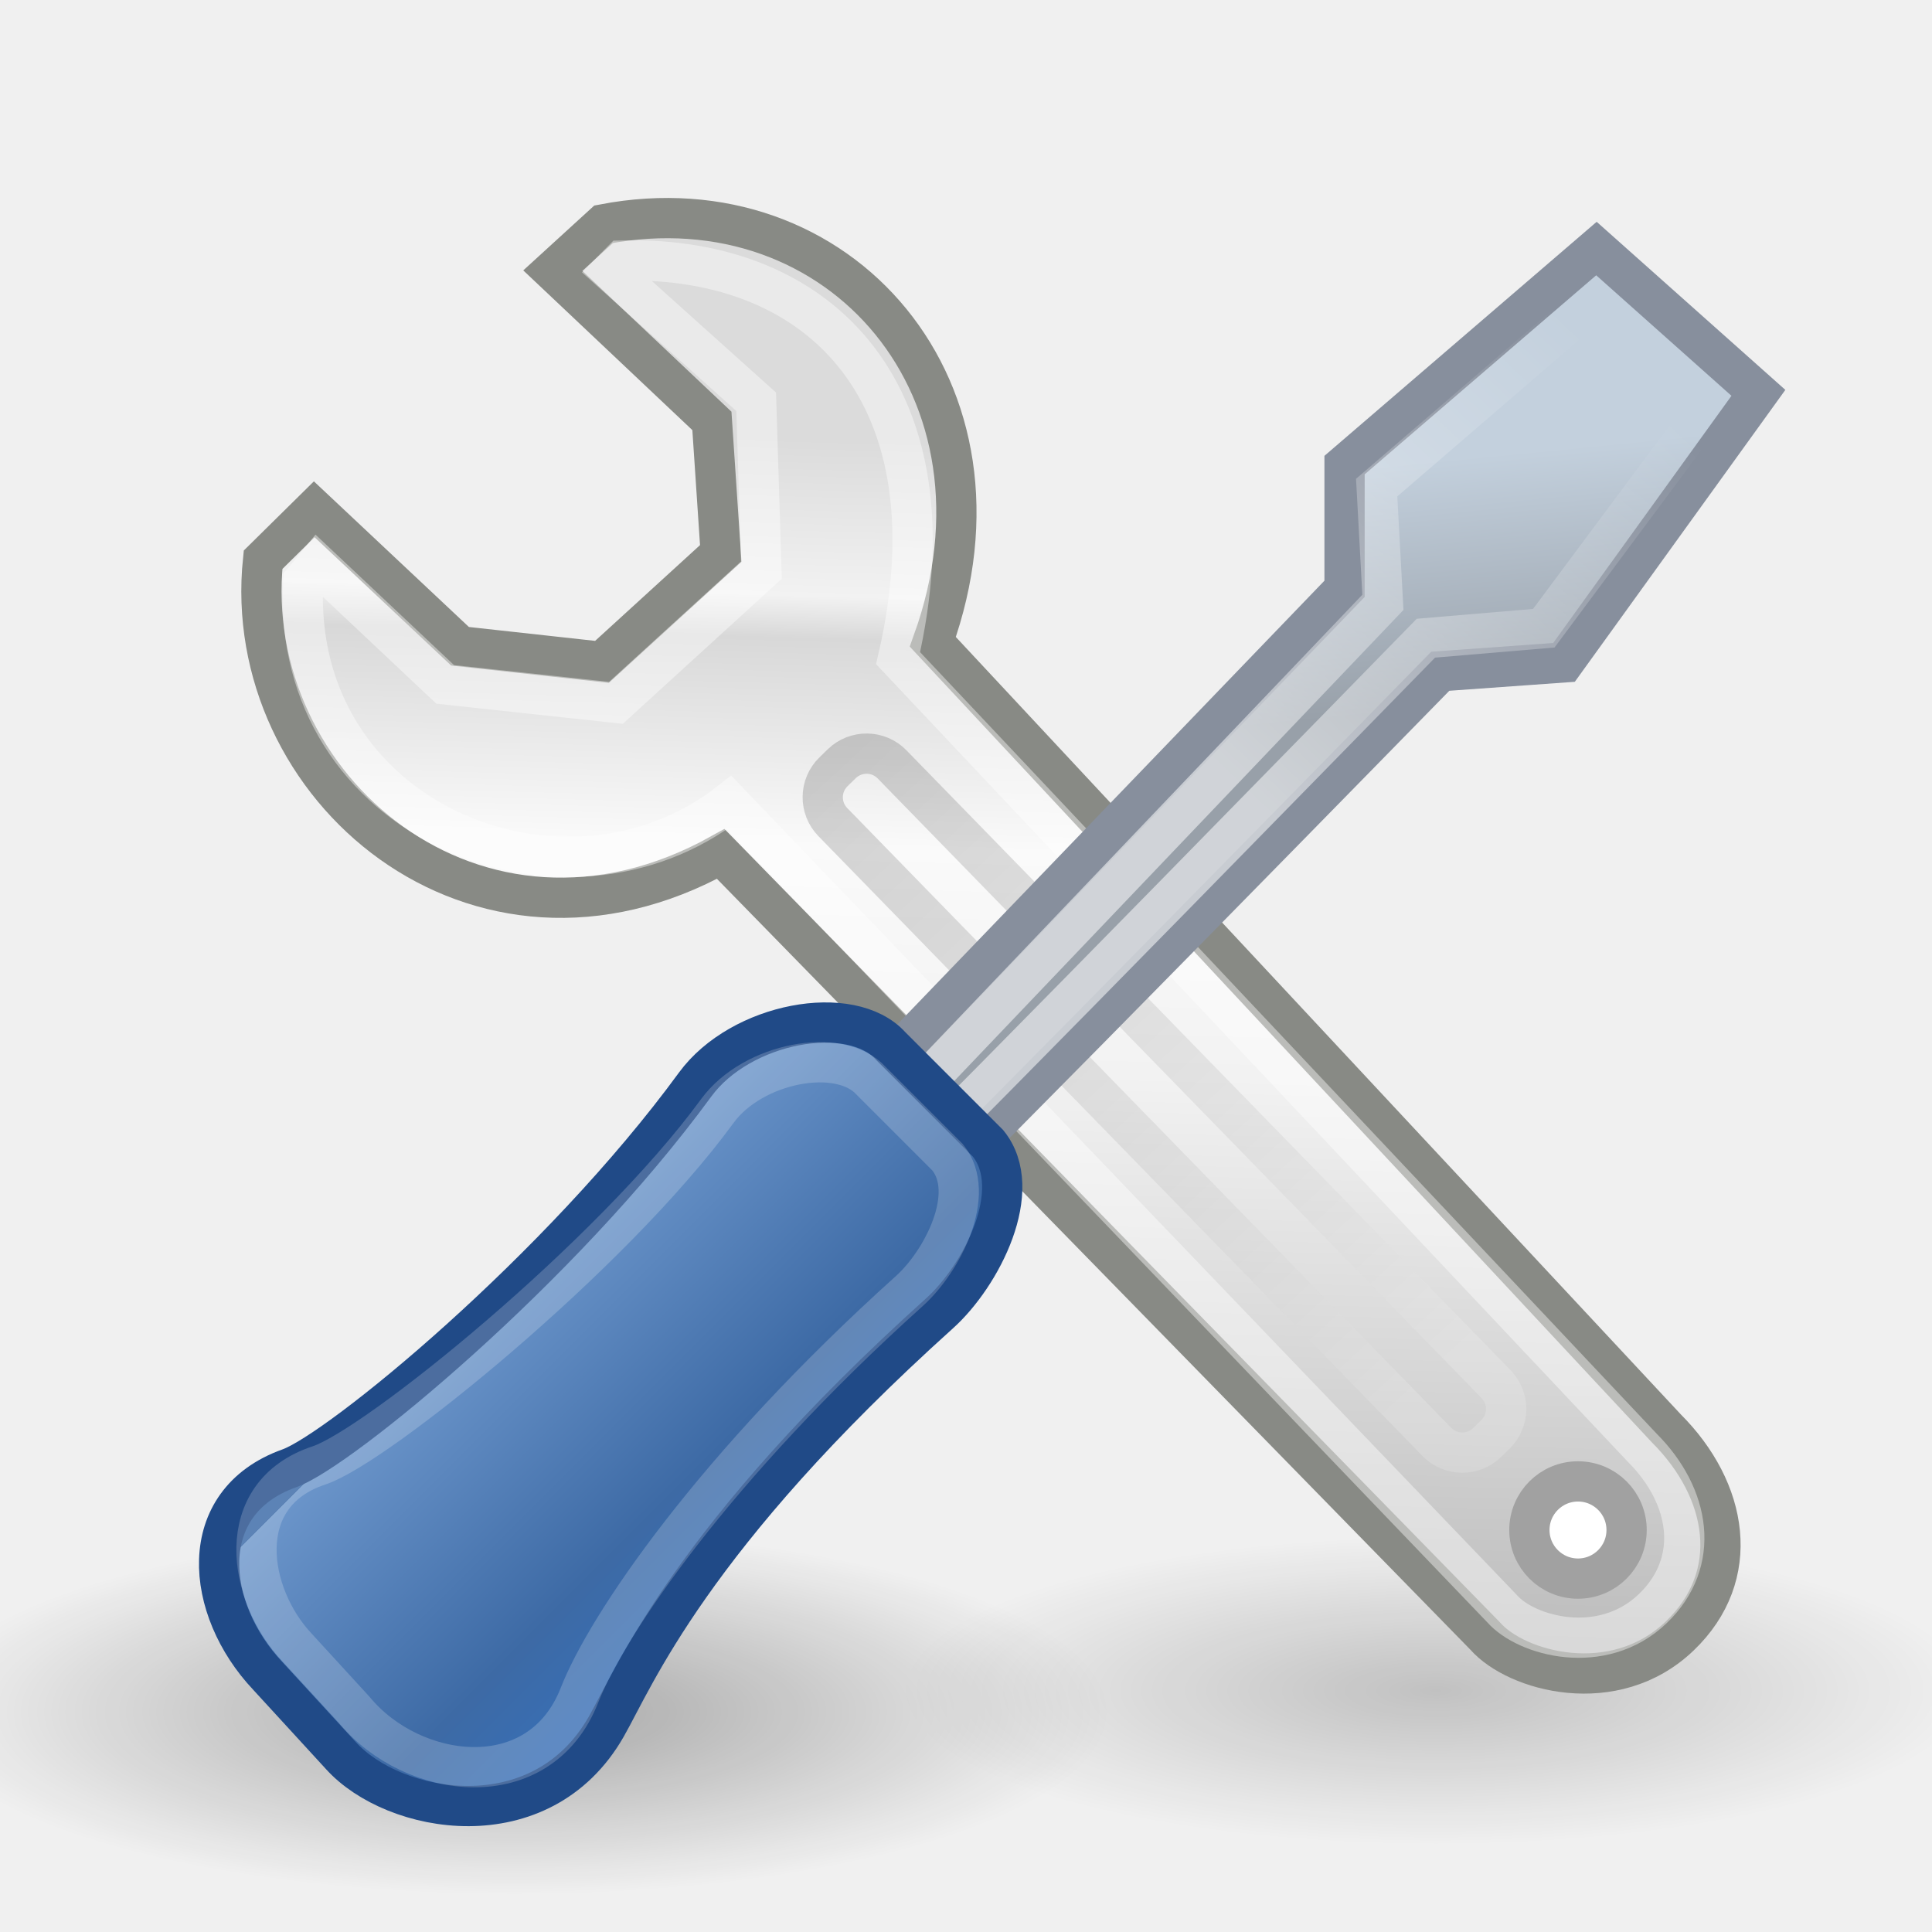
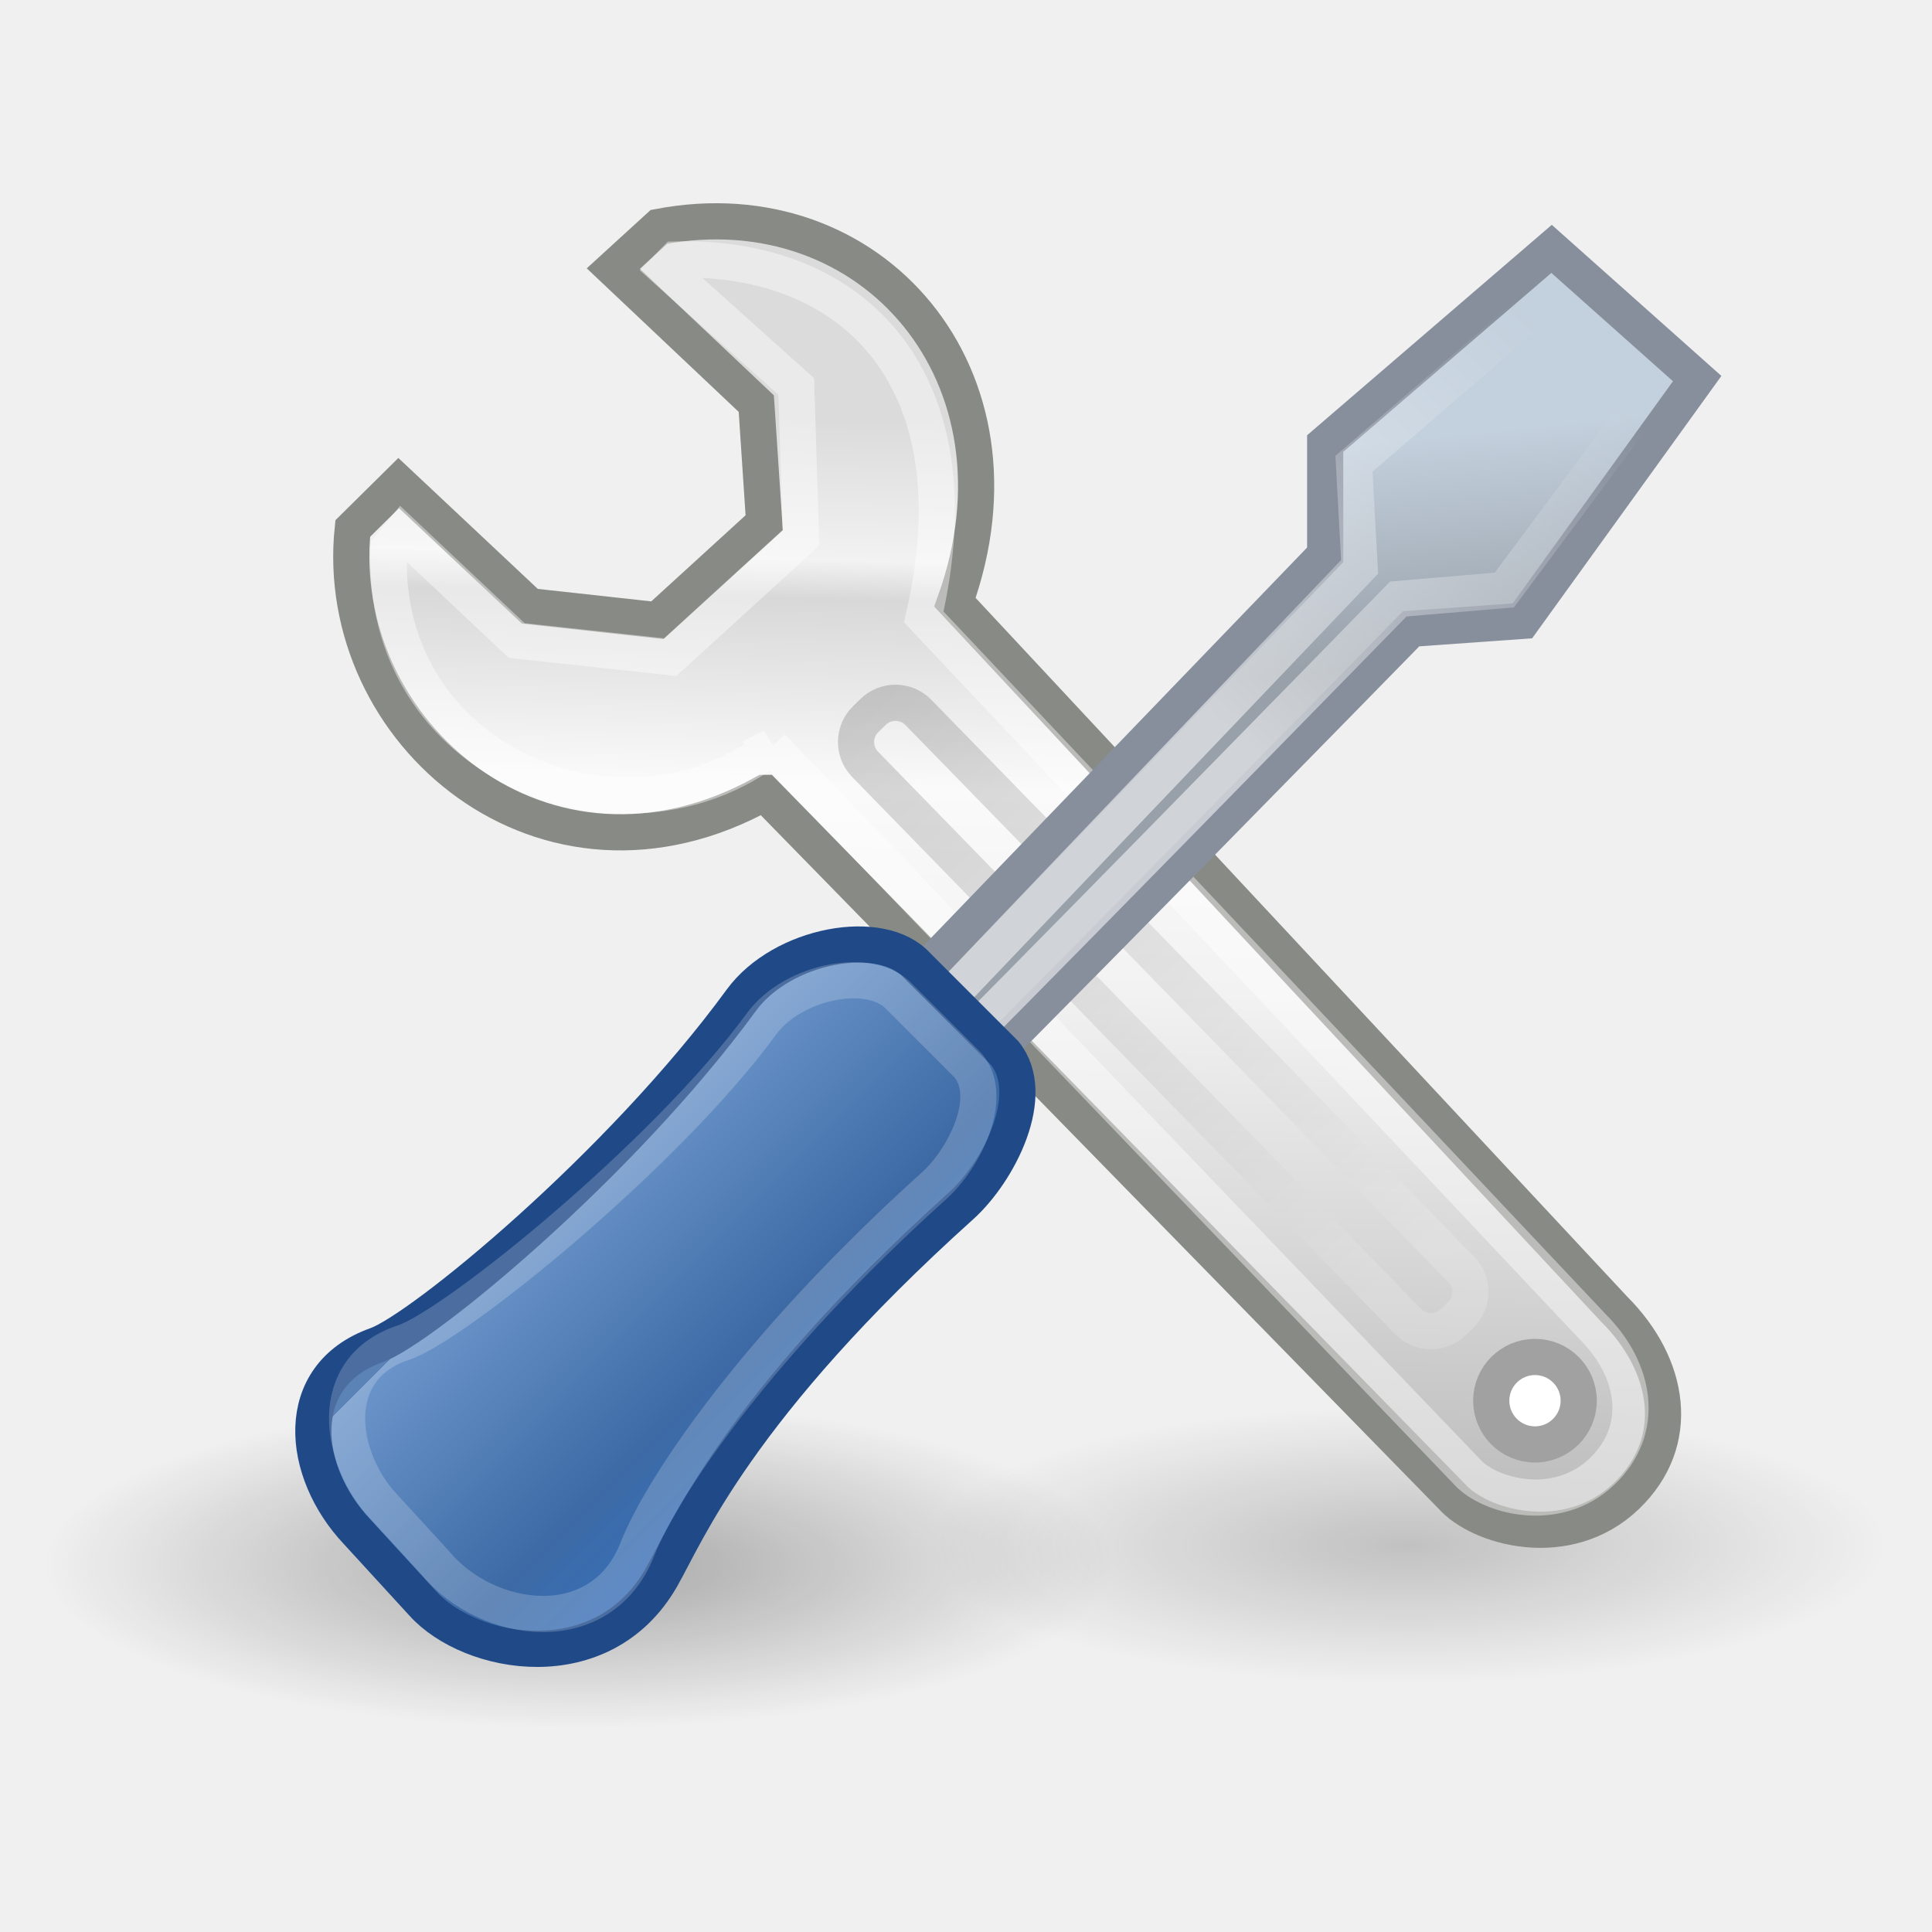
- <svg xmlns="http://www.w3.org/2000/svg" xmlns:xlink="http://www.w3.org/1999/xlink" width="48px" height="48px" id="svg11300" version="1.1">
+ <svg xmlns="http://www.w3.org/2000/svg" xmlns:xlink="http://www.w3.org/1999/xlink" width="22" height="22" id="svg11300" version="1.1">
  <defs id="defs3">
    <linearGradient id="linearGradient2250">
      <stop style="stop-color:#ffffff;stop-opacity:1;" offset="0" id="stop2252" />
      <stop style="stop-color:#ffffff;stop-opacity:0;" offset="1" id="stop2254" />
    </linearGradient>
    <linearGradient id="linearGradient3087">
      <stop style="stop-color:#3465a4;stop-opacity:1;" offset="0" id="stop3089" />
      <stop id="stop3095" offset="0" style="stop-color:#9fbce1;stop-opacity:1;" />
      <stop style="stop-color:#6b95ca;stop-opacity:1;" offset="0" id="stop2242" />
      <stop id="stop2244" offset="0.75" style="stop-color:#3d6aa5;stop-opacity:1;" />
      <stop style="stop-color:#386eb4;stop-opacity:1;" offset="1" id="stop3091" />
    </linearGradient>
    <linearGradient id="linearGradient3077">
      <stop style="stop-color:#98a0a9;stop-opacity:1;" offset="0" id="stop3079" />
      <stop style="stop-color:#c3d0dd;stop-opacity:1;" offset="1" id="stop3081" />
    </linearGradient>
    <linearGradient id="linearGradient3061">
      <stop style="stop-color:#ffffff;stop-opacity:1;" offset="0" id="stop3063" />
      <stop style="stop-color:#000000;stop-opacity:1;" offset="1" id="stop3065" />
    </linearGradient>
    <linearGradient id="linearGradient3049">
      <stop style="stop-color:#b6b6b6;stop-opacity:1;" offset="0" id="stop3051" />
      <stop id="stop2262" offset="0.5" style="stop-color:#f2f2f2;stop-opacity:1;" />
      <stop style="stop-color:#fafafa;stop-opacity:1;" offset="0.676" id="stop2264" />
      <stop id="stop2268" offset="0.841" style="stop-color:#d8d8d8;stop-opacity:1;" />
      <stop id="stop2266" offset="0.875" style="stop-color:#f2f2f2;stop-opacity:1;" />
      <stop style="stop-color:#dbdbdb;stop-opacity:1;" offset="1" id="stop3053" />
    </linearGradient>
    <linearGradient id="linearGradient3041">
      <stop style="stop-color:#000000;stop-opacity:1;" offset="0" id="stop3043" />
      <stop style="stop-color:#000000;stop-opacity:0;" offset="1" id="stop3045" />
    </linearGradient>
-     <radialGradient xlink:href="#linearGradient3041" id="radialGradient3047" cx="24.812" cy="39.125" fx="24.812" fy="39.125" r="17.688" gradientTransform="matrix(1,0,0,0.374558,7.194333e-15,24.47041)" gradientUnits="userSpaceOnUse" />
-     <linearGradient xlink:href="#linearGradient3049" id="linearGradient3055" x1="19.648" y1="42.254" x2="20.631" y2="6.776" gradientUnits="userSpaceOnUse" gradientTransform="matrix(0.87827,0,0,0.87827,2.536988,4.967681)" />
-     <linearGradient xlink:href="#linearGradient3061" id="linearGradient3067" x1="50.153" y1="-3.632" x2="25.291" y2="-4.3" gradientUnits="userSpaceOnUse" gradientTransform="matrix(0.87827,-1.375944e-15,1.375944e-15,0.87827,5.328299,1.650243)" />
-     <linearGradient xlink:href="#linearGradient3077" id="linearGradient3083" x1="38.228" y1="13.603" x2="37.535" y2="6.629" gradientUnits="userSpaceOnUse" gradientTransform="matrix(0.87827,0,0,0.87827,2.847503,5.588712)" />
-     <linearGradient xlink:href="#linearGradient3087" id="linearGradient3093" x1="9.75" y1="32.284" x2="16.915" y2="39.443" gradientUnits="userSpaceOnUse" gradientTransform="matrix(0.87827,0,0,0.87827,2.536988,4.967681)" />
-     <linearGradient xlink:href="#linearGradient2250" id="linearGradient2256" x1="31.177" y1="19.822" x2="40.859" y2="9.657" gradientUnits="userSpaceOnUse" />
-     <radialGradient xlink:href="#linearGradient3041" id="radialGradient2260" gradientUnits="userSpaceOnUse" gradientTransform="matrix(1,0,0,0.374558,7.272829e-15,24.47041)" cx="24.812" cy="39.125" fx="24.812" fy="39.125" r="17.688" />
+     <radialGradient xlink:href="#linearGradient3041" id="radialGradient3047" cx="24.812" cy="39.125" fx="24.812" fy="39.125" r="17.688" gradientTransform="matrix(0.3444911,0,0,0.1057842,-1.954403,39.67513)" gradientUnits="userSpaceOnUse" />
+     <linearGradient xlink:href="#linearGradient3049" id="linearGradient3055" x1="19.648" y1="42.254" x2="20.631" y2="6.776" gradientUnits="userSpaceOnUse" gradientTransform="matrix(0.3618786,0,0,0.3618786,2.37057,28.33466)" />
+     <linearGradient xlink:href="#linearGradient3061" id="linearGradient3067" x1="50.153" y1="-3.632" x2="25.291" y2="-4.3" gradientUnits="userSpaceOnUse" gradientTransform="matrix(0.3618786,0,0,0.3618786,21.9466,18.07813)" />
+     <linearGradient xlink:href="#linearGradient3077" id="linearGradient3083" x1="38.228" y1="13.603" x2="37.535" y2="6.629" gradientUnits="userSpaceOnUse" gradientTransform="matrix(0.3618786,0,0,0.3618786,2.498513,28.59055)" />
+     <linearGradient xlink:href="#linearGradient3087" id="linearGradient3093" x1="9.75" y1="32.284" x2="16.915" y2="39.443" gradientUnits="userSpaceOnUse" gradientTransform="matrix(0.3618786,0,0,0.3618786,2.37057,28.33466)" />
+     <linearGradient xlink:href="#linearGradient2250" id="linearGradient2256" x1="31.177" y1="19.822" x2="40.859" y2="9.657" gradientUnits="userSpaceOnUse" gradientTransform="matrix(0.4120357,0,0,0.4120357,1.32524,26.2878)" />
+     <radialGradient xlink:href="#linearGradient3041" id="radialGradient2260" gradientUnits="userSpaceOnUse" gradientTransform="matrix(0.3094874,0,0,0.08931197,8.346687,40.10109)" cx="24.812" cy="39.125" fx="24.812" fy="39.125" r="17.688" />
  </defs>
-   <g id="layer1">
-     <path transform="matrix(0.751118,0,0,0.578703,17.04087,19.36341)" d="M 42.5 39.125 A 17.688 6.625 0 1 1  7.125,39.125 A 17.688 6.625 0 1 1  42.5 39.125 z" id="path2258" style="opacity:0.199;color:#000000;fill:url(#radialGradient2260);fill-opacity:1;fill-rule:nonzero;stroke:none;stroke-width:1;stroke-linecap:butt;stroke-linejoin:miter;marker:none;marker-start:none;marker-mid:none;marker-end:none;stroke-miterlimit:4;stroke-dasharray:none;stroke-dashoffset:0;stroke-opacity:1;visibility:visible;display:inline;overflow:visible" />
-     <path style="opacity:0.312;color:#000000;fill:url(#radialGradient3047);fill-opacity:1;fill-rule:nonzero;stroke:none;stroke-width:1;stroke-linecap:butt;stroke-linejoin:miter;marker:none;marker-start:none;marker-mid:none;marker-end:none;stroke-miterlimit:4;stroke-dasharray:none;stroke-dashoffset:0;stroke-opacity:1;visibility:visible;display:inline;overflow:visible" id="path3039" d="M 42.5 39.125 A 17.688 6.625 0 1 1  7.125,39.125 A 17.688 6.625 0 1 1  42.5 39.125 z" transform="matrix(0.836071,0,0,0.685436,-7.959607,15.71781)" />
-     <path style="opacity:1;color:#000000;fill:url(#linearGradient3055);fill-opacity:1;fill-rule:nonzero;stroke:#888a85;stroke-width:1;stroke-linecap:butt;stroke-linejoin:miter;marker:none;marker-start:none;marker-mid:none;marker-end:none;stroke-miterlimit:4;stroke-dasharray:none;stroke-dashoffset:0;stroke-opacity:1;visibility:visible;display:inline;overflow:visible" d="M 17.907,21.216 L 36.899,40.647 C 37.668,41.526 40.103,42.204 41.73,40.647 C 43.301,39.144 42.937,37.025 41.4,35.488 L 23.176,15.946 C 25.426,9.696 20.872,4.446 14.997,5.571 L 13.735,6.724 L 17.687,10.457 L 17.907,13.75 L 14.956,16.444 L 11.429,16.056 L 7.807,12.653 C 7.807,12.653 6.536,13.907 6.536,13.907 C 5.946,19.549 11.844,24.591 17.907,21.216 z " id="path2140" />
-     <path id="path3057" d="M 18.117,19.94 L 37.32,39.968 C 37.915,40.648 39.8,41.173 41.06,39.968 C 42.276,38.804 41.995,37.163 40.805,35.973 L 22.313,16.352 C 23.813,9.852 20.454,6.348 15.454,6.473 L 15.184,6.746 L 18.787,9.982 L 18.917,14.164 L 15.303,17.462 L 11.061,17.004 L 7.885,14.013 L 7.532,14.443 C 7.219,20.412 14.024,23.128 18.117,19.94 z " style="opacity:0.426;color:#000000;fill:none;fill-opacity:1;fill-rule:nonzero;stroke:#ffffff;stroke-width:1;stroke-linecap:butt;stroke-linejoin:miter;marker:none;marker-start:none;marker-mid:none;marker-end:none;stroke-miterlimit:4;stroke-dasharray:none;stroke-dashoffset:0;stroke-opacity:1;visibility:visible;display:inline;overflow:visible" />
-     <rect style="opacity:0.17;color:#000000;fill:none;fill-opacity:1;fill-rule:nonzero;stroke:url(#linearGradient3067);stroke-width:1;stroke-linecap:butt;stroke-linejoin:miter;marker:none;marker-start:none;marker-mid:none;marker-end:none;stroke-miterlimit:4;stroke-dasharray:none;stroke-dashoffset:0;stroke-opacity:1;visibility:visible;display:inline;overflow:visible" id="rect3059" width="23.268" height="2.055" x="28.185" y="-2.618" rx="0.884" ry="0.884" transform="matrix(0.697938,0.716158,-0.716158,0.697938,0,0)" />
-     <path style="opacity:1;color:#000000;fill:url(#linearGradient3083);fill-opacity:1;fill-rule:nonzero;stroke:#878f9d;stroke-width:1;stroke-linecap:butt;stroke-linejoin:miter;marker:none;marker-start:none;marker-mid:none;marker-end:none;stroke-miterlimit:4;stroke-dasharray:none;stroke-dashoffset:0;stroke-opacity:1;visibility:visible;display:inline;overflow:visible" d="M 22.499,30.125 C 23.332,29.411 35.783,16.677 35.783,16.677 L 38.857,16.457 L 43.687,9.76 L 39.663,6.175 L 33.405,11.555 L 33.405,14.629 L 20.67,27.858 C 20.066,28.461 21.73,30.784 22.499,30.125 z " id="path2144" />
-     <path id="path3085" d="M 22.402,29.085 C 23.049,28.531 35.426,15.856 35.426,15.856 L 38.355,15.608 L 42.569,9.946 L 39.679,7.397 L 34.203,12.114 L 34.358,14.965 L 21.682,28.257 C 21.213,28.726 21.806,29.597 22.402,29.085 z " style="opacity:0.54;color:#000000;fill:none;fill-opacity:1;fill-rule:nonzero;stroke:url(#linearGradient2256);stroke-width:1;stroke-linecap:butt;stroke-linejoin:miter;marker:none;marker-start:none;marker-mid:none;marker-end:none;stroke-miterlimit:4;stroke-dasharray:none;stroke-dashoffset:0;stroke-opacity:1;visibility:visible;display:inline;overflow:visible" />
-     <path style="color:#000000;display:inline;overflow:visible;visibility:visible;fill:url(#linearGradient3093);fill-opacity:1;fill-rule:nonzero;stroke:#204a87;stroke-width:1;stroke-linecap:butt;stroke-linejoin:miter;stroke-miterlimit:4;stroke-dashoffset:0;stroke-opacity:1;marker:none;marker-start:none;marker-mid:none;marker-end:none" d="m 8.465,43.612 c 1.317,1.465 4.974,2.128 6.595,-0.71 0.707,-1.237 2.094,-4.703 8.281,-10.271 1.039,-0.934 2.14,-3.071 1.207,-4.224 l -2.415,-2.415 c -0.988,-1.098 -3.734,-0.586 -4.861,0.951 -3.359,4.596 -8.846,9.095 -10.084,9.537 -2.368,0.846 -2.101,3.496 -0.535,5.157 z" id="path2142" />
-     <path style="opacity:1;color:#000000;fill:#ffffff;fill-opacity:1;fill-rule:nonzero;stroke:#a1a1a1;stroke-width:1.139;stroke-linecap:butt;stroke-linejoin:miter;marker:none;marker-start:none;marker-mid:none;marker-end:none;stroke-miterlimit:4;stroke-dasharray:none;stroke-dashoffset:0;stroke-opacity:1;visibility:visible;display:inline;overflow:visible" id="path2146" d="M 43.25 37.5 A 1.375 1.375 0 1 1  40.5,37.5 A 1.375 1.375 0 1 1  43.25 37.5 z" transform="matrix(0.87827,0,0,0.87827,2.427204,5.077464)" />
-     <path id="path2270" d="M 8.806,42.487 C 10.247,44.232 13.406,44.648 14.397,42.116 C 15.078,40.377 17.731,36.45 22.595,32.073 C 23.412,31.338 24.277,29.658 23.543,28.752 L 21.645,26.854 C 20.868,25.99 18.709,26.393 17.823,27.601 C 15.183,31.214 9.34,35.941 7.927,36.407 C 5.741,37.128 6.15,39.628 7.382,40.933 L 8.806,42.487 z " style="color:#000000;fill:none;fill-opacity:1;fill-rule:nonzero;stroke:#ffffff;stroke-width:1;stroke-linecap:butt;stroke-linejoin:miter;marker:none;marker-start:none;marker-mid:none;marker-end:none;stroke-miterlimit:4;stroke-dasharray:none;stroke-dashoffset:0;stroke-opacity:1;visibility:visible;display:inline;overflow:visible;opacity:0.199" />
+   <g id="layer1" transform="translate(0,-26)">
+     <ellipse id="path2258" style="color:#000000;display:inline;overflow:visible;visibility:visible;opacity:0.199;fill:url(#radialGradient2260);fill-opacity:1;fill-rule:nonzero;stroke:none;stroke-width:0.272;stroke-linecap:butt;stroke-linejoin:miter;stroke-miterlimit:4;stroke-dasharray:none;stroke-dashoffset:0;stroke-opacity:1;marker:none;marker-start:none;marker-mid:none;marker-end:none" cx="16.026" cy="43.595" rx="5.474" ry="1.58" />
+     <ellipse style="color:#000000;display:inline;overflow:visible;visibility:visible;opacity:0.312;fill:url(#radialGradient3047);fill-opacity:1;fill-rule:nonzero;stroke:none;stroke-width:0.312;stroke-linecap:butt;stroke-linejoin:miter;stroke-miterlimit:4;stroke-dasharray:none;stroke-dashoffset:0;stroke-opacity:1;marker:none;marker-start:none;marker-mid:none;marker-end:none" id="path3039" cx="6.593" cy="43.814" rx="6.093" ry="1.871" />
+     <path style="color:#000000;display:inline;overflow:visible;visibility:visible;opacity:1;fill:url(#linearGradient3055);fill-opacity:1;fill-rule:nonzero;stroke:#888a85;stroke-width:0.412;stroke-linecap:butt;stroke-linejoin:miter;stroke-miterlimit:4;stroke-dasharray:none;stroke-dashoffset:0;stroke-opacity:1;marker:none;marker-start:none;marker-mid:none;marker-end:none" d="m 8.703,35.029 7.826,8.007 c 0.317,0.362 1.32,0.642 1.99,0 0.647,-0.62 0.498,-1.493 -0.136,-2.126 l -7.509,-8.052 c 0.927,-2.575 -0.949,-4.738 -3.37,-4.275 l -0.52,0.475 1.628,1.538 0.09,1.357 -1.216,1.11 -1.453,-0.16 -1.493,-1.402 c 0,0 -0.523,0.517 -0.523,0.517 -0.243,2.324 2.187,4.402 4.685,3.011 z" id="path2140" />
+     <path id="path3057" d="m 8.79,34.504 7.912,8.252 c 0.245,0.28 1.022,0.497 1.541,0 0.501,-0.48 0.385,-1.156 -0.105,-1.646 L 10.519,33.025 C 11.137,30.347 9.753,28.903 7.693,28.955 l -0.111,0.113 1.485,1.333 0.054,1.723 -1.489,1.359 -1.748,-0.189 -1.309,-1.233 -0.145,0.177 c -0.129,2.459 2.675,3.578 4.362,2.265 z" style="color:#000000;display:inline;overflow:visible;visibility:visible;opacity:0.426;fill:none;fill-opacity:1;fill-rule:nonzero;stroke:#ffffff;stroke-width:0.412;stroke-linecap:butt;stroke-linejoin:miter;stroke-miterlimit:4;stroke-dasharray:none;stroke-dashoffset:0;stroke-opacity:1;marker:none;marker-start:none;marker-mid:none;marker-end:none" />
+     <rect style="color:#000000;display:inline;overflow:visible;visibility:visible;opacity:0.17;fill:none;fill-opacity:1;fill-rule:nonzero;stroke:url(#linearGradient3067);stroke-width:0.412;stroke-linecap:butt;stroke-linejoin:miter;stroke-miterlimit:4;stroke-dasharray:none;stroke-dashoffset:0;stroke-opacity:1;marker:none;marker-start:none;marker-mid:none;marker-end:none" id="rect3059" width="9.587" height="0.847" x="31.365" y="16.319" rx="0.364" ry="0.364" transform="rotate(45.73819)" />
+     <path style="color:#000000;display:inline;overflow:visible;visibility:visible;opacity:1;fill:url(#linearGradient3083);fill-opacity:1;fill-rule:nonzero;stroke:#878f9d;stroke-width:0.412;stroke-linecap:butt;stroke-linejoin:miter;stroke-miterlimit:4;stroke-dasharray:none;stroke-dashoffset:0;stroke-opacity:1;marker:none;marker-start:none;marker-mid:none;marker-end:none" d="m 10.596,38.701 c 0.343,-0.294 5.473,-5.541 5.473,-5.541 l 1.267,-0.09 1.99,-2.759 -1.658,-1.477 -2.578,2.217 v 1.267 L 9.842,37.766 c -0.249,0.249 0.437,1.206 0.753,0.934 z" id="path2144" />
+     <path id="path3085" d="m 10.556,38.272 c 0.266,-0.228 5.367,-5.451 5.367,-5.451 l 1.207,-0.102 1.736,-2.333 -1.191,-1.05 -2.257,1.944 0.064,1.175 -5.223,5.477 c -0.193,0.193 0.051,0.552 0.297,0.341 z" style="color:#000000;display:inline;overflow:visible;visibility:visible;opacity:0.54;fill:none;fill-opacity:1;fill-rule:nonzero;stroke:url(#linearGradient2256);stroke-width:0.412;stroke-linecap:butt;stroke-linejoin:miter;stroke-miterlimit:4;stroke-dasharray:none;stroke-dashoffset:0;stroke-opacity:1;marker:none;marker-start:none;marker-mid:none;marker-end:none" />
+     <path style="color:#000000;display:inline;overflow:visible;visibility:visible;fill:url(#linearGradient3093);fill-opacity:1;fill-rule:nonzero;stroke:#204a87;stroke-width:0.412;stroke-linecap:butt;stroke-linejoin:miter;stroke-miterlimit:4;stroke-dashoffset:0;stroke-opacity:1;marker:none;marker-start:none;marker-mid:none;marker-end:none" d="m 4.813,44.257 c 0.542,0.604 2.049,0.877 2.718,-0.293 0.291,-0.51 0.863,-1.938 3.412,-4.232 0.428,-0.385 0.882,-1.265 0.497,-1.74 l -0.995,-0.995 c -0.407,-0.452 -1.539,-0.241 -2.003,0.392 -1.384,1.894 -3.645,3.747 -4.155,3.929 -0.976,0.348 -0.866,1.441 -0.22,2.125 z" id="path2142" />
+     <circle style="color:#000000;display:inline;overflow:visible;visibility:visible;opacity:1;fill:#ffffff;fill-opacity:1;fill-rule:nonzero;stroke:#a1a1a1;stroke-width:0.412;stroke-linecap:butt;stroke-linejoin:miter;stroke-miterlimit:4;stroke-dasharray:none;stroke-dashoffset:0;stroke-opacity:1;marker:none;marker-start:none;marker-mid:none;marker-end:none" id="path2146" cx="17.479" cy="41.95" r="0.498" />
+     <path id="path2270" d="m 4.954,43.794 c 0.594,0.719 1.895,0.891 2.304,-0.153 0.281,-0.717 1.374,-2.335 3.378,-4.138 0.337,-0.303 0.693,-0.995 0.391,-1.368 l -0.782,-0.782 c -0.32,-0.356 -1.21,-0.19 -1.575,0.308 -1.088,1.489 -3.495,3.436 -4.077,3.628 -0.901,0.297 -0.732,1.327 -0.225,1.865 z" style="color:#000000;display:inline;overflow:visible;visibility:visible;opacity:0.199;fill:none;fill-opacity:1;fill-rule:nonzero;stroke:#ffffff;stroke-width:0.412;stroke-linecap:butt;stroke-linejoin:miter;stroke-miterlimit:4;stroke-dasharray:none;stroke-dashoffset:0;stroke-opacity:1;marker:none;marker-start:none;marker-mid:none;marker-end:none" />
  </g>
</svg>
